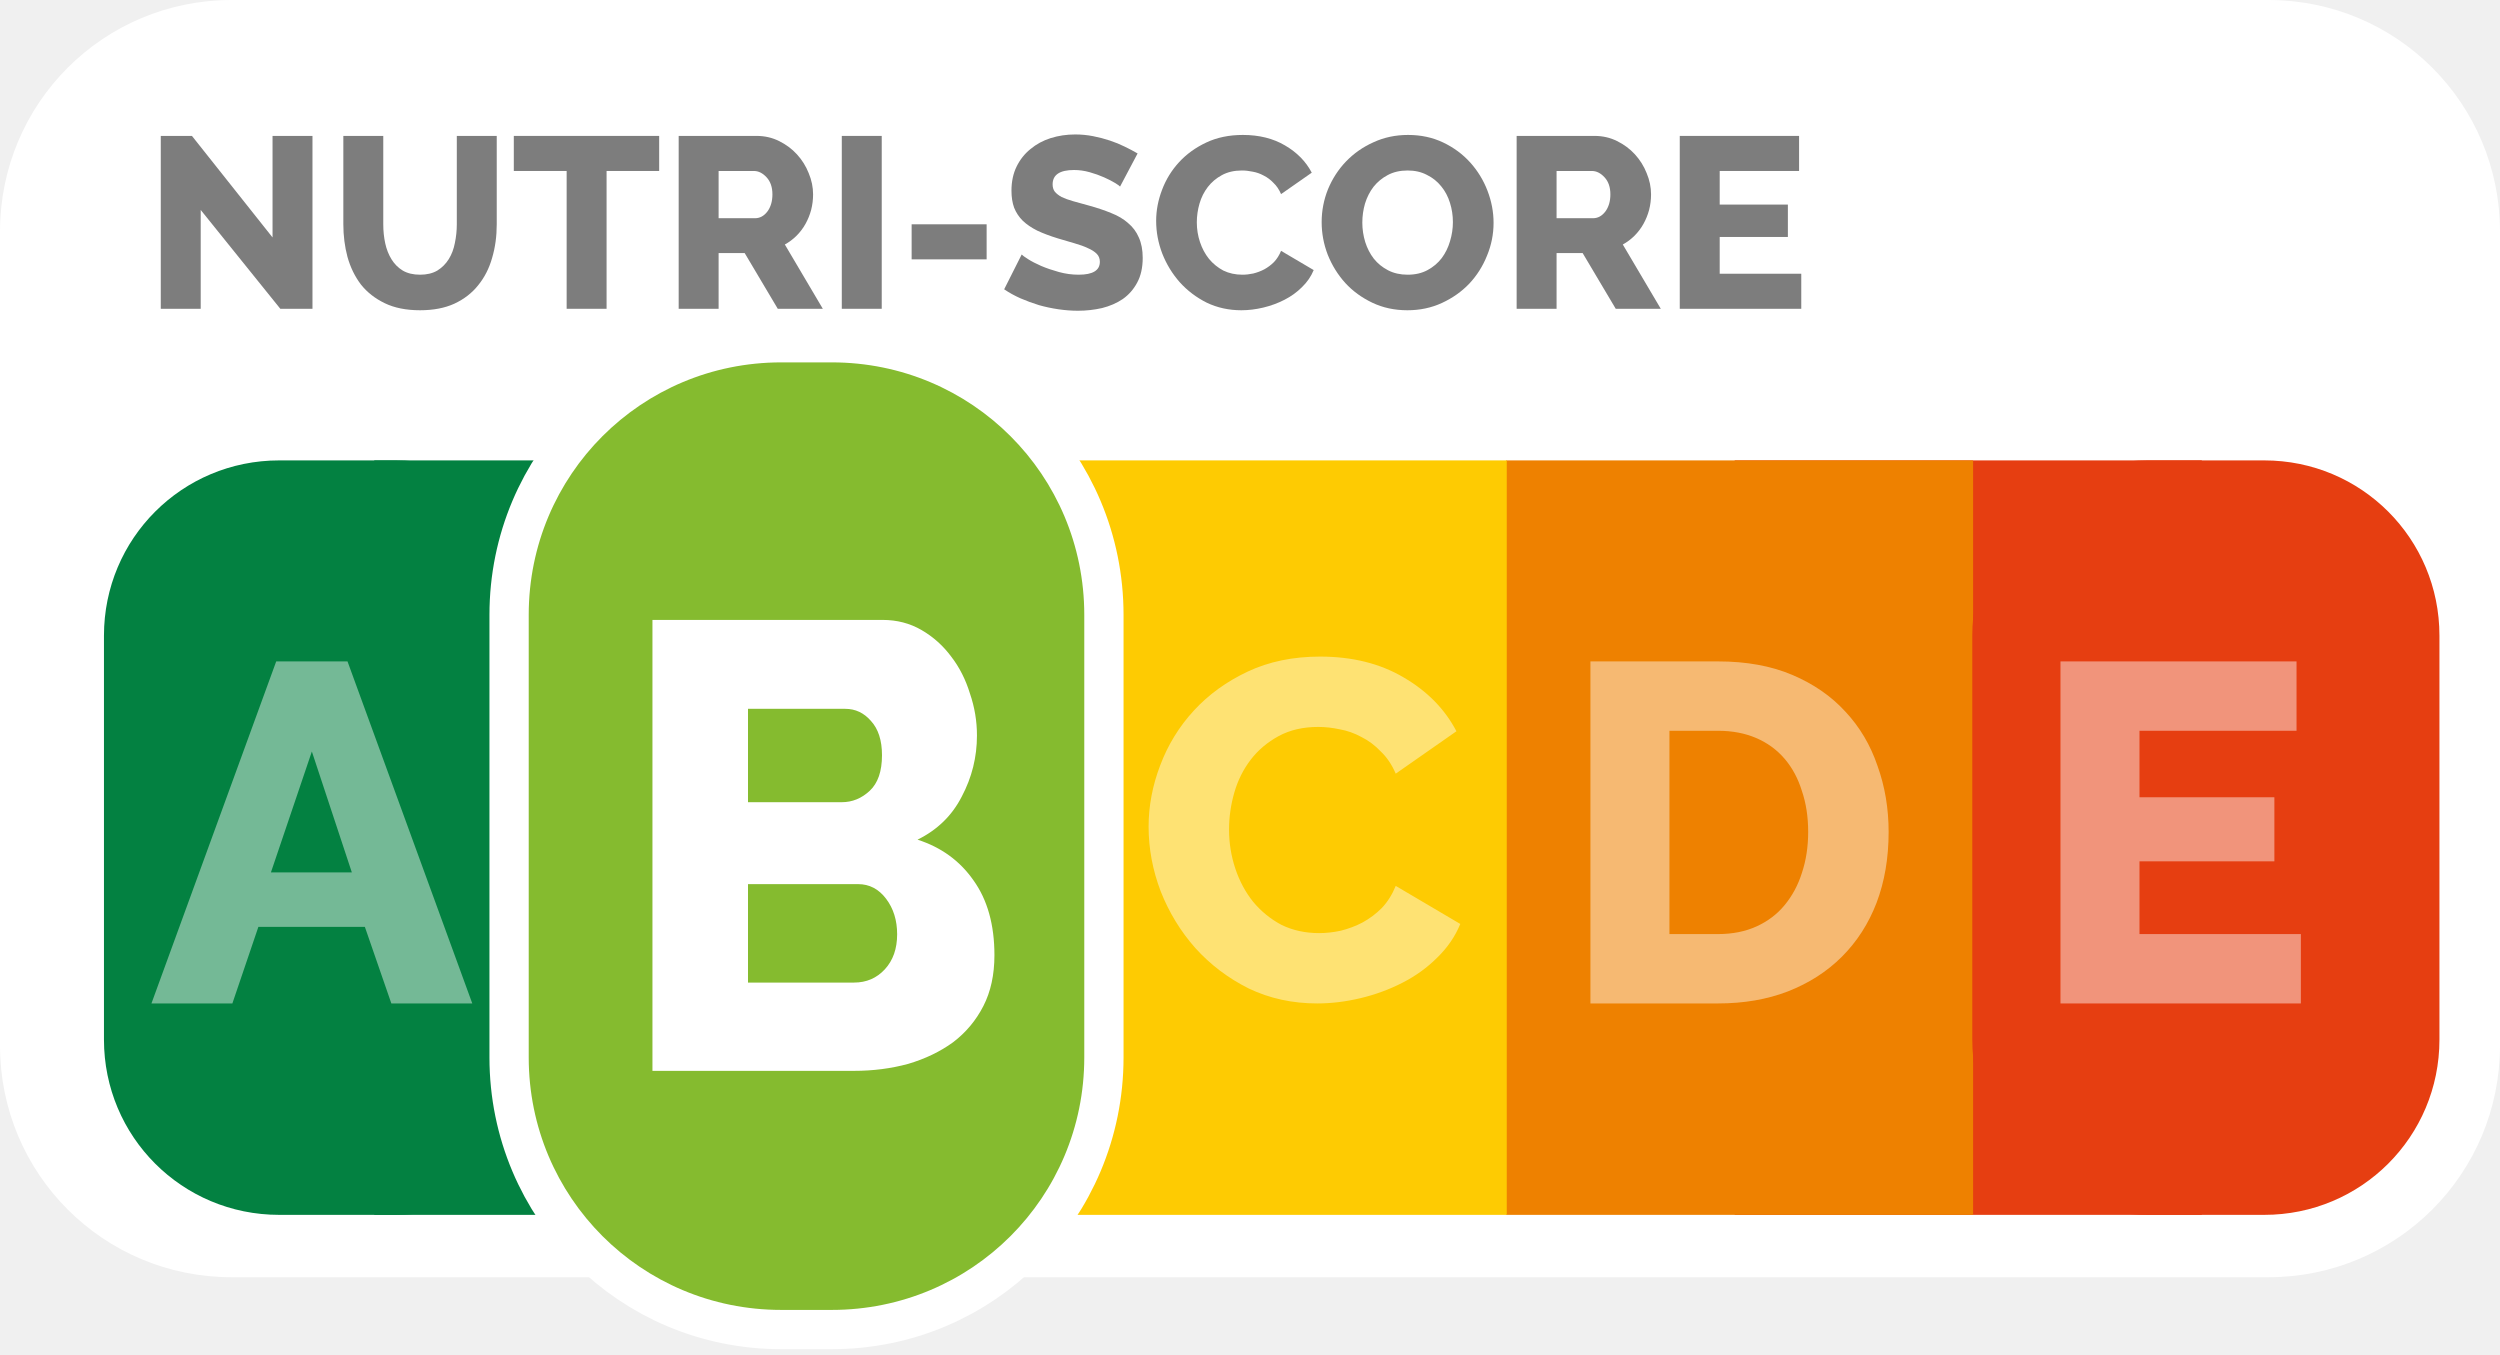
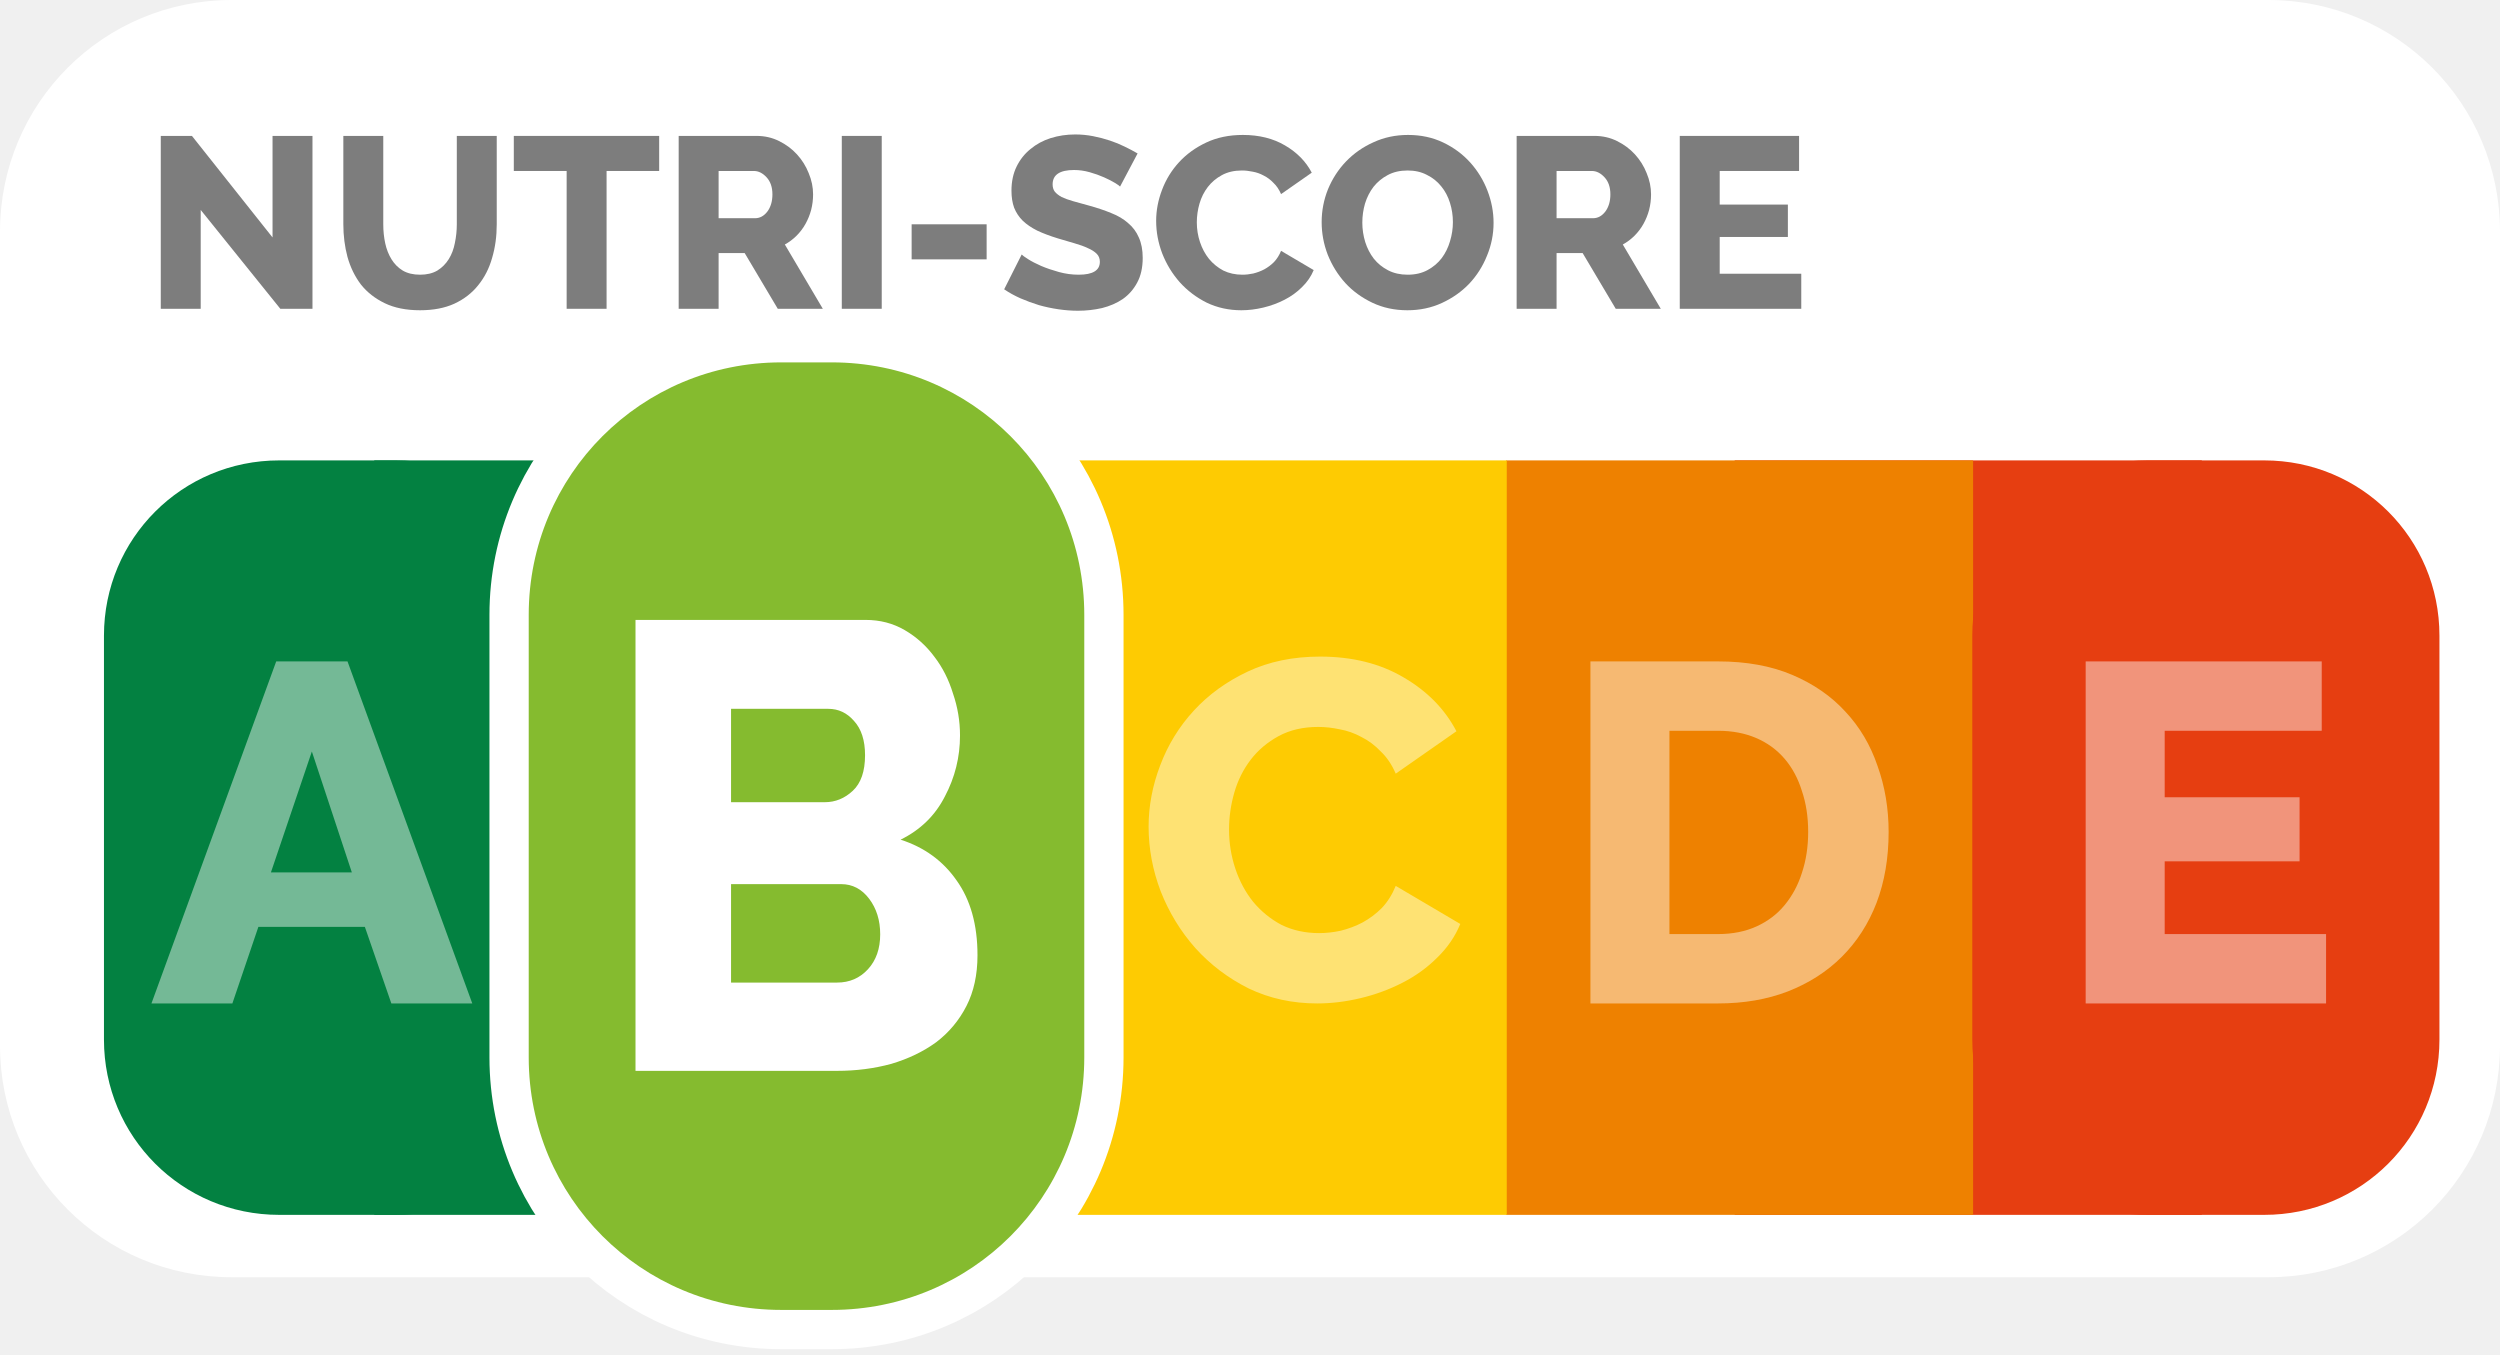
<svg xmlns="http://www.w3.org/2000/svg" width="240" height="130" viewBox="0 0 744.094 1052.362" id="svg4443" version="1.1">
  <defs id="defs4445" />
  <g id="layer1">
    <path style="opacity:1;fill:#ffffff;fill-opacity:1;fill-rule:evenodd;stroke:none;stroke-width:1;stroke-linecap:round;stroke-linejoin:round;stroke-miterlimit:4;stroke-dasharray:none;stroke-dashoffset:0;stroke-opacity:1" d="m -419.315,-3.9161214e-5 1582.724,0 c 99.748,0 180.049,80.302 180.049,180.049 l 0,632.481 c 0,99.747 -80.302,180.049 -180.049,180.049 l -1582.724,0 c -99.747,0 -180.049,-80.302 -180.049,-180.049 l 0,-632.481 c 0,-99.747 80.302,-180.049 180.049,-180.049 z" id="rect5161" />
    <path style="opacity:1;fill:#038141;fill-opacity:1;fill-rule:evenodd;stroke:none;stroke-width:1;stroke-linecap:round;stroke-linejoin:round;stroke-miterlimit:4;stroke-dasharray:none;stroke-dashoffset:0;stroke-opacity:1" d="m -308.515,357.79 363.03,0 0,586.315 -363.03,0 z" id="rect5163" />
    <path style="opacity:1;fill:#e63e11;fill-opacity:1;fill-rule:evenodd;stroke:none;stroke-width:1;stroke-linecap:round;stroke-linejoin:round;stroke-miterlimit:4;stroke-dasharray:none;stroke-dashoffset:0;stroke-opacity:1" d="m 748.698,357.79 363.03,0 0,586.315 -363.03,0 z" id="rect5165" />
    <path style="opacity:1;fill:#038141;fill-opacity:1;fill-rule:evenodd;stroke:none;stroke-width:1;stroke-linecap:round;stroke-linejoin:round;stroke-miterlimit:4;stroke-dasharray:none;stroke-dashoffset:0;stroke-opacity:1" d="m -382.381,357.79 90.648,0 c 75.45,0 136.191,60.741 136.191,136.191 l 0,313.932 c 0,75.45 -60.741,136.191 -136.191,136.191 l -90.648,0 c -75.45,0 -136.191,-60.741 -136.191,-136.191 l 0,-313.932 c 0,-75.45 60.741,-136.191 136.191,-136.191 z" id="rect5167" />
    <path style="opacity:1;fill:#ee8100;fill-opacity:1;fill-rule:evenodd;stroke:none;stroke-width:1;stroke-linecap:round;stroke-linejoin:round;stroke-miterlimit:4;stroke-dasharray:none;stroke-dashoffset:0;stroke-opacity:1" d="m 570.957,357.79 363.03,0 0,586.315 -363.03,0 z" id="rect5169" />
-     <path id="path5600" style="font-style:normal;font-variant:normal;font-weight:800;font-stretch:normal;font-size:medium;line-height:90%;font-family:Raleway;-inkscape-font-specification:'Raleway Ultra-Bold';letter-spacing:0px;word-spacing:0px;fill:#ffffff;fill-opacity:0.446;stroke:none;stroke-width:1px;stroke-linecap:butt;stroke-linejoin:miter;stroke-opacity:1" d="m 636.605,779.804 0,-265.802 99.208,0 q 32.945,0 57.653,10.482 24.708,10.482 41.181,28.452 16.846,17.97 25.083,42.304 8.611,23.96 8.611,51.289 0,30.324 -9.36,55.032 -9.36,24.334 -26.955,41.929 -17.221,17.221 -41.929,26.955 -24.334,9.359 -54.284,9.359 l -99.208,0 z M 805.82,646.529 q 0,-17.595 -4.867,-31.821 -4.492,-14.6 -13.477,-25.083 -8.985,-10.482 -22.088,-16.098 -13.103,-5.615 -29.575,-5.615 l -37.811,0 0,157.984 37.811,0 q 16.847,0 29.95,-5.99 13.103,-5.99 21.713,-16.472 8.985,-10.857 13.477,-25.083 4.867,-14.6 4.867,-31.821 z" />
+     <path id="path5600" style="font-style:normal;font-variant:normal;font-weight:800;font-stretch:normal;font-size:medium;line-height:90%;font-family:Raleway;-inkscape-font-specification:'Raleway Ultra-Bold';letter-spacing:0px;word-spacing:0px;fill:#ffffff;fill-opacity:0.446;stroke:none;stroke-width:1px;stroke-linecap:butt;stroke-linejoin:miter;stroke-opacity:1" d="M 636.604,779.804 V 514.002 h 99.208 q 32.945,0 57.653,10.482 24.708,10.482 41.181,28.452 16.846,17.97 25.083,42.304 8.611,23.96 8.611,51.289 0,30.324 -9.36,55.032 -9.36,24.334 -26.955,41.929 -17.221,17.221 -41.929,26.955 -24.334,9.359 -54.284,9.359 z M 805.819,646.529 q 0,-17.595 -4.867,-31.821 -4.492,-14.6 -13.477,-25.083 -8.985,-10.482 -22.088,-16.098 -13.103,-5.615 -29.575,-5.615 h -37.811 v 157.984 h 37.811 q 16.847,0 29.95,-5.99 13.103,-5.99 21.713,-16.472 8.985,-10.857 13.477,-25.083 4.867,-14.6 4.867,-31.821 z" />
    <path style="opacity:1;fill:#fecb02;fill-opacity:1;fill-rule:evenodd;stroke:none;stroke-width:1;stroke-linecap:round;stroke-linejoin:round;stroke-miterlimit:4;stroke-dasharray:none;stroke-dashoffset:0;stroke-opacity:1" d="m 188.259,357.79 383.321,0 0,586.315 -383.321,0 z" id="rect5175" />
    <path style="opacity:1;fill:#85bb2f;fill-opacity:1;fill-rule:evenodd;stroke:none;stroke-width:1;stroke-linecap:round;stroke-linejoin:round;stroke-miterlimit:4;stroke-dasharray:none;stroke-dashoffset:0;stroke-opacity:1" d="m 206.865,357.79 -363.03,0 0,586.315 363.03,0 z" id="rect5177" />
    <path id="path5595" style="font-style:normal;font-variant:normal;font-weight:800;font-stretch:normal;font-size:medium;line-height:90%;font-family:Raleway;-inkscape-font-specification:'Raleway Ultra-Bold';letter-spacing:0px;word-spacing:0px;fill:#ffffff;fill-opacity:0.446;stroke:none;stroke-width:1px;stroke-linecap:butt;stroke-linejoin:miter;stroke-opacity:1" d="m 293.246,642.411 q 0,-23.96 8.985,-47.545 8.985,-23.96 26.206,-42.678 17.221,-18.718 41.929,-30.324 24.708,-11.605 56.155,-11.605 37.437,0 64.766,16.098 27.703,16.098 41.181,41.929 l -47.171,32.945 q -4.492,-10.482 -11.605,-17.221 -6.739,-7.113 -14.975,-11.231 -8.236,-4.492 -16.847,-5.99 -8.61,-1.872 -16.847,-1.872 -17.595,0 -30.698,7.113 -13.103,7.113 -21.713,18.344 -8.61,11.231 -12.729,25.457 -4.118,14.226 -4.118,28.826 0,15.723 4.867,30.324 4.867,14.6 13.852,25.831 9.359,11.231 22.088,17.97 13.103,6.364 29.201,6.364 8.236,0 16.847,-1.872 8.985,-2.246 16.847,-6.364 8.236,-4.492 14.975,-11.231 6.739,-7.113 10.857,-17.221 l 50.165,29.575 q -5.99,14.6 -17.97,26.206 -11.605,11.605 -26.955,19.467 -15.349,7.862 -32.57,11.98 -17.221,4.118 -33.693,4.118 -28.826,0 -53.16,-11.605 -23.96,-11.98 -41.555,-31.447 -17.221,-19.467 -26.955,-44.176 -9.359,-24.708 -9.359,-50.165 z" />
    <path id="path5592" style="font-style:normal;font-variant:normal;font-weight:800;font-stretch:normal;font-size:medium;line-height:90%;font-family:Raleway;-inkscape-font-specification:'Raleway Ultra-Bold';letter-spacing:0px;word-spacing:0px;fill:#ffffff;fill-opacity:0.446;stroke:none;stroke-width:1px;stroke-linecap:butt;stroke-linejoin:miter;stroke-opacity:1" d="m 154.552,720.902 q 0,17.221 -7.113,29.95 -7.113,12.729 -19.467,21.339 -12.354,8.236 -28.826,12.729 -16.472,4.118 -34.816,4.118 l -129.532,0 0,-265.802 147.876,0 q 13.852,0 25.083,5.99 11.231,5.99 19.093,15.723 7.862,9.359 11.98,21.713 4.492,11.98 4.492,24.708 0,19.093 -9.734,35.939 -9.359,16.847 -28.452,25.457 22.837,6.739 35.94,23.96 13.477,17.221 13.477,44.176 z M 92.033,708.548 q 0,-12.354 -7.113,-20.965 -7.113,-8.61 -17.97,-8.61 l -70.756,0 0,58.027 68.135,0 q 11.98,0 19.842,-7.862 7.862,-7.862 7.862,-20.59 z m -95.839,-132.901 0,55.032 60.273,0 q 10.108,0 17.97,-6.739 7.862,-6.739 7.862,-20.965 0,-13.103 -7.113,-20.216 -6.739,-7.113 -16.472,-7.113 l -62.52,0 z" />
    <path style="opacity:1;fill:#0039ff;fill-opacity:0.63;fill-rule:evenodd;stroke:#ffffff;stroke-width:61.032;stroke-linecap:round;stroke-linejoin:round;stroke-miterlimit:4;stroke-dasharray:none;stroke-dashoffset:0;stroke-opacity:1" d="m 7.726,281.616 39.326,0 c 108.699,0 196.208,87.509 196.208,196.208 l 0,343.941 c 0,108.699 -87.509,196.208 -196.208,196.208 l -39.326,0 c -108.699,0 -196.208,-87.509 -196.208,-196.208 l 0,-343.941 c 0,-108.699 87.509,-196.208 196.208,-196.208 z" id="rect5187" />
    <path id="path5588" style="font-style:normal;font-variant:normal;font-weight:800;font-stretch:normal;font-size:medium;line-height:90%;font-family:Raleway;-inkscape-font-specification:'Raleway Ultra-Bold';letter-spacing:0px;word-spacing:0px;fill:#ffffff;fill-opacity:0.446;stroke:none;stroke-width:1px;stroke-linecap:butt;stroke-linejoin:miter;stroke-opacity:1" d="m -384.712,514.002 55.407,0 96.962,265.802 -62.894,0 -20.59,-59.525 -82.736,0 -20.216,59.525 -62.894,0 96.962,-265.802 z m 58.776,163.974 -31.073,-93.967 -31.821,93.967 62.894,0 z" />
    <path style="opacity:1;fill:#e63e11;fill-opacity:1;fill-rule:evenodd;stroke:none;stroke-width:1;stroke-linecap:round;stroke-linejoin:round;stroke-miterlimit:4;stroke-dasharray:none;stroke-dashoffset:0;stroke-opacity:1" d="m 1069.556,357.79 90.647,0 c 75.45,0 136.192,60.741 136.192,136.191 l 0,313.932 c 0,75.45 -60.742,136.191 -136.192,136.191 l -90.647,0 c -75.45,0 -136.192,-60.741 -136.192,-136.191 l 0,-313.932 c 0,-75.45 60.742,-136.191 136.192,-136.191 z" id="rect5193" />
-     <path id="path5584" style="font-style:normal;font-variant:normal;font-weight:800;font-stretch:normal;font-size:medium;line-height:90%;font-family:Raleway;-inkscape-font-specification:'Raleway Ultra-Bold';letter-spacing:0px;word-spacing:0px;fill:#ffffff;fill-opacity:0.446;stroke:none;stroke-width:1px;stroke-linecap:butt;stroke-linejoin:miter;stroke-opacity:1" d="m 1188.707,725.895 0,53.909 -186.811,0 0,-265.802 183.441,0 0,53.909 -122.044,0 0,51.663 104.824,0 0,49.791 -104.824,0 0,56.53 125.414,0 z" />
+     <path id="path5584" style="font-style:normal;font-variant:normal;font-weight:800;font-stretch:normal;font-size:medium;line-height:90%;font-family:Raleway;-inkscape-font-specification:'Raleway Ultra-Bold';letter-spacing:0px;word-spacing:0px;fill:#ffffff;fill-opacity:0.446;stroke:none;stroke-width:1px;stroke-linecap:butt;stroke-linejoin:miter;stroke-opacity:1" d="m 1208.285,725.895 v 53.909 H 1021.474 V 514.002 h 183.441 v 53.909 h -122.044 v 51.663 h 104.824 v 49.791 h -104.824 v 56.53 z" />
    <path style="opacity:1;fill:#85bb2f;fill-opacity:1;fill-rule:evenodd;stroke:none;stroke-width:15.945;stroke-linecap:round;stroke-linejoin:round;stroke-miterlimit:4;stroke-dasharray:none;stroke-dashoffset:0;stroke-opacity:1" d="m 7.726,281.616 39.326,0 c 108.699,0 196.208,87.509 196.208,196.208 l 0,343.941 c 0,108.699 -87.509,196.208 -196.208,196.208 l -39.326,0 c -108.699,0 -196.208,-87.509 -196.208,-196.208 l 0,-343.941 c 0,-108.699 87.509,-196.208 196.208,-196.208 z" id="rect5199" />
-     <path id="path5580" style="font-style:normal;font-variant:normal;font-weight:800;font-stretch:normal;font-size:medium;line-height:90%;font-family:Raleway;-inkscape-font-specification:'Raleway Ultra-Bold';letter-spacing:0px;word-spacing:0px;fill:#ffffff;fill-opacity:1;stroke:none;stroke-width:1px;stroke-linecap:butt;stroke-linejoin:miter;stroke-opacity:1" d="m 173.439,742.361 q 0,22.704 -8.602,39.486 -8.602,16.781 -23.543,28.134 -14.941,10.859 -34.862,16.782 -19.921,5.429 -42.106,5.429 l -156.652,0 0,-350.438 178.837,0 q 16.752,0 30.334,7.897 13.583,7.897 23.09,20.73 9.508,12.339 14.488,28.627 5.433,15.794 5.433,32.576 0,25.172 -11.772,47.383 -11.319,22.211 -34.409,33.563 27.618,8.884 43.464,31.589 16.299,22.704 16.299,58.242 z M 97.83,726.073 q 0,-16.288 -8.602,-27.64 -8.602,-11.352 -21.732,-11.352 l -85.57,0 0,76.504 82.401,0 q 14.488,0 23.996,-10.365 9.508,-10.365 9.508,-27.147 z m -115.904,-175.219 0,72.555 72.893,0 q 12.224,0 21.732,-8.884 9.508,-8.884 9.508,-27.64 0,-17.275 -8.602,-26.653 -8.15,-9.378 -19.921,-9.378 l -75.609,0 z" />
+     <path id="path5580" style="font-style:normal;font-variant:normal;font-weight:800;font-stretch:normal;font-size:medium;line-height:90%;font-family:Raleway;-inkscape-font-specification:'Raleway Ultra-Bold';letter-spacing:0px;word-spacing:0px;fill:#ffffff;fill-opacity:1;stroke:none;stroke-width:1px;stroke-linecap:butt;stroke-linejoin:miter;stroke-opacity:1" d="m 160.272,742.361 q 0,22.704 -8.602,39.486 -8.602,16.781 -23.543,28.134 -14.941,10.859 -34.862,16.782 -19.921,5.429 -42.106,5.429 H -105.494 V 481.753 H 73.343 q 16.752,0 30.334,7.897 13.583,7.897 23.09,20.73 9.508,12.339 14.488,28.627 5.433,15.794 5.433,32.576 0,25.172 -11.772,47.383 -11.319,22.211 -34.409,33.563 27.618,8.884 43.464,31.589 16.299,22.704 16.299,58.242 z M 84.662,726.073 q 0,-16.288 -8.602,-27.64 -8.602,-11.352 -21.732,-11.352 H -31.242 v 76.504 h 82.401 q 14.488,0 23.996,-10.365 9.508,-10.365 9.508,-27.147 z M -31.242,550.854 v 72.555 h 72.893 q 12.224,0 21.732,-8.884 9.508,-8.884 9.508,-27.64 0,-17.275 -8.602,-26.653 -8.15,-9.378 -19.921,-9.378 z" />
    <path id="path5557" style="font-style:normal;font-variant:normal;font-weight:800;font-stretch:normal;font-size:medium;line-height:90%;font-family:Raleway;-inkscape-font-specification:'Raleway Ultra-Bold';letter-spacing:0px;word-spacing:0px;fill:#7d7d7d;fill-opacity:1;stroke:none;stroke-width:1px;stroke-linecap:butt;stroke-linejoin:miter;stroke-opacity:1" d="m -443.389,163.147 0,76.826 -31.033,0 0,-134.351 24.221,0 62.634,78.908 0,-78.908 31.033,0 0,134.351 -24.978,0 -61.877,-76.826 z" />
    <path id="path5559" style="font-style:normal;font-variant:normal;font-weight:800;font-stretch:normal;font-size:medium;line-height:90%;font-family:Raleway;-inkscape-font-specification:'Raleway Ultra-Bold';letter-spacing:0px;word-spacing:0px;fill:#7d7d7d;fill-opacity:1;stroke:none;stroke-width:1px;stroke-linecap:butt;stroke-linejoin:miter;stroke-opacity:1" d="m -272.94,213.482 q 7.948,0 13.435,-3.217 5.488,-3.406 8.894,-8.894 3.406,-5.488 4.731,-12.489 1.514,-7.191 1.514,-14.57 l 0,-68.689 31.033,0 0,68.689 q 0,14.003 -3.595,26.113 -3.406,12.111 -10.786,21.193 -7.191,9.083 -18.544,14.381 -11.164,5.109 -26.681,5.109 -16.084,0 -27.438,-5.488 -11.354,-5.488 -18.544,-14.57 -7.001,-9.272 -10.408,-21.383 -3.217,-12.111 -3.217,-25.356 l 0,-68.689 31.033,0 0,68.689 q 0,7.758 1.514,14.76 1.514,7.001 4.92,12.489 3.406,5.488 8.704,8.704 5.488,3.217 13.435,3.217 z" />
    <path id="path5561" style="font-style:normal;font-variant:normal;font-weight:800;font-stretch:normal;font-size:medium;line-height:90%;font-family:Raleway;-inkscape-font-specification:'Raleway Ultra-Bold';letter-spacing:0px;word-spacing:0px;fill:#7d7d7d;fill-opacity:1;stroke:none;stroke-width:1px;stroke-linecap:butt;stroke-linejoin:miter;stroke-opacity:1" d="m -87.102,132.871 -40.873,0 0,107.102 -31.033,0 0,-107.102 -41.062,0 0,-27.249 112.968,0 0,27.249 z" />
    <path id="path5563" style="font-style:normal;font-variant:normal;font-weight:800;font-stretch:normal;font-size:medium;line-height:90%;font-family:Raleway;-inkscape-font-specification:'Raleway Ultra-Bold';letter-spacing:0px;word-spacing:0px;fill:#7d7d7d;fill-opacity:1;stroke:none;stroke-width:1px;stroke-linecap:butt;stroke-linejoin:miter;stroke-opacity:1" d="m -71.946,239.973 0,-134.351 60.553,0 q 9.461,0 17.409,3.974 8.137,3.974 14.003,10.408 5.866,6.434 9.083,14.57 3.406,8.137 3.406,16.463 0,6.244 -1.514,12.111 -1.514,5.677 -4.352,10.786 -2.838,5.109 -7.001,9.272 -3.974,3.974 -9.083,6.812 l 29.519,49.956 -35.007,0 -25.735,-43.333 -20.247,0 0,43.333 -31.033,0 z m 31.033,-70.392 28.384,0 q 5.487,0 9.461,-5.109 3.974,-5.298 3.974,-13.435 0,-8.326 -4.541,-13.246 -4.541,-4.92 -9.84,-4.92 l -27.438,0 0,36.71 z" />
    <path id="path5565" style="font-style:normal;font-variant:normal;font-weight:800;font-stretch:normal;font-size:medium;line-height:90%;font-family:Raleway;-inkscape-font-specification:'Raleway Ultra-Bold';letter-spacing:0px;word-spacing:0px;fill:#7d7d7d;fill-opacity:1;stroke:none;stroke-width:1px;stroke-linecap:butt;stroke-linejoin:miter;stroke-opacity:1" d="m 54.821,239.973 0,-134.351 31.033,0 0,134.351 -31.033,0 z" />
    <path id="path5567" style="font-style:normal;font-variant:normal;font-weight:800;font-stretch:normal;font-size:medium;line-height:90%;font-family:Raleway;-inkscape-font-specification:'Raleway Ultra-Bold';letter-spacing:0px;word-spacing:0px;fill:#7d7d7d;fill-opacity:1;stroke:none;stroke-width:1px;stroke-linecap:butt;stroke-linejoin:miter;stroke-opacity:1" d="m 109.088,201.56 0,-27.249 58.282,0 0,27.249 -58.282,0 z" />
    <path id="path5569" style="font-style:normal;font-variant:normal;font-weight:800;font-stretch:normal;font-size:medium;line-height:90%;font-family:Raleway;-inkscape-font-specification:'Raleway Ultra-Bold';letter-spacing:0px;word-spacing:0px;fill:#7d7d7d;fill-opacity:1;stroke:none;stroke-width:1px;stroke-linecap:butt;stroke-linejoin:miter;stroke-opacity:1" d="m 271.069,144.982 q -0.568,-0.757 -3.974,-2.838 -3.406,-2.081 -8.515,-4.352 -5.109,-2.271 -11.164,-3.974 -6.055,-1.703 -12.111,-1.703 -16.652,0 -16.652,11.164 0,3.406 1.703,5.677 1.892,2.271 5.298,4.163 3.595,1.703 8.894,3.217 5.298,1.514 12.3,3.406 9.651,2.649 17.409,5.866 7.758,3.028 13.057,7.758 5.488,4.541 8.326,11.164 3.028,6.623 3.028,15.895 0,11.354 -4.352,19.301 -4.163,7.758 -11.164,12.678 -7.001,4.731 -16.084,7.001 -9.083,2.081 -18.733,2.081 -7.38,0 -15.138,-1.135 -7.758,-1.135 -15.138,-3.217 -7.38,-2.271 -14.381,-5.298 -6.812,-3.028 -12.678,-7.001 l 13.624,-27.059 q 0.757,0.946 4.92,3.595 4.163,2.649 10.218,5.298 6.244,2.649 13.814,4.731 7.569,2.081 15.327,2.081 16.463,0 16.463,-10.029 0,-3.785 -2.46,-6.245 -2.46,-2.46 -6.812,-4.352 -4.352,-2.081 -10.408,-3.785 -5.866,-1.703 -12.867,-3.784 -9.272,-2.838 -16.084,-6.055 -6.812,-3.406 -11.354,-7.758 -4.352,-4.352 -6.623,-10.029 -2.081,-5.677 -2.081,-13.246 0,-10.597 3.974,-18.733 3.974,-8.137 10.786,-13.624 6.812,-5.677 15.706,-8.515 9.083,-2.838 19.112,-2.838 7.001,0 13.813,1.325 6.812,1.325 13.057,3.406 6.244,2.081 11.543,4.731 5.488,2.649 10.029,5.298 l -13.624,25.735 z" />
    <path id="path5571" style="font-style:normal;font-variant:normal;font-weight:800;font-stretch:normal;font-size:medium;line-height:90%;font-family:Raleway;-inkscape-font-specification:'Raleway Ultra-Bold';letter-spacing:0px;word-spacing:0px;fill:#7d7d7d;fill-opacity:1;stroke:none;stroke-width:1px;stroke-linecap:butt;stroke-linejoin:miter;stroke-opacity:1" d="m 299.119,171.663 q 0,-12.111 4.541,-24.032 4.541,-12.111 13.246,-21.572 8.704,-9.461 21.193,-15.327 12.489,-5.866 28.384,-5.866 18.923,0 32.736,8.137 14.003,8.137 20.815,21.193 l -23.843,16.652 q -2.271,-5.298 -5.866,-8.704 -3.406,-3.595 -7.569,-5.677 -4.163,-2.271 -8.515,-3.028 -4.352,-0.946 -8.515,-0.946 -8.894,0 -15.517,3.595 -6.623,3.595 -10.975,9.272 -4.352,5.677 -6.434,12.867 -2.081,7.191 -2.081,14.57 0,7.948 2.46,15.327 2.46,7.38 7.001,13.057 4.731,5.677 11.164,9.083 6.623,3.217 14.76,3.217 4.163,0 8.515,-0.946 4.541,-1.135 8.515,-3.217 4.163,-2.271 7.569,-5.677 3.406,-3.595 5.488,-8.704 l 25.356,14.949 q -3.028,7.38 -9.083,13.246 -5.866,5.866 -13.624,9.84 -7.758,3.974 -16.463,6.055 -8.704,2.082 -17.03,2.082 -14.57,0 -26.87,-5.866 -12.111,-6.055 -21.004,-15.895 -8.704,-9.84 -13.624,-22.329 -4.731,-12.489 -4.731,-25.356 z" />
    <path id="path5573" style="font-style:normal;font-variant:normal;font-weight:800;font-stretch:normal;font-size:medium;line-height:90%;font-family:Raleway;-inkscape-font-specification:'Raleway Ultra-Bold';letter-spacing:0px;word-spacing:0px;fill:#7d7d7d;fill-opacity:1;stroke:none;stroke-width:1px;stroke-linecap:butt;stroke-linejoin:miter;stroke-opacity:1" d="m 494.342,241.109 q -14.949,0 -27.249,-5.866 -12.3,-5.866 -21.004,-15.327 -8.704,-9.651 -13.624,-21.95 -4.731,-12.3 -4.731,-25.356 0,-13.246 4.92,-25.546 5.109,-12.3 14.003,-21.572 9.083,-9.461 21.383,-14.949 12.3,-5.677 26.87,-5.677 14.949,0 27.249,5.866 12.3,5.866 21.004,15.517 8.704,9.651 13.435,21.95 4.731,12.3 4.731,24.978 0,13.246 -5.109,25.546 -4.92,12.3 -13.814,21.761 -8.894,9.272 -21.193,14.949 -12.3,5.677 -26.87,5.677 z M 459.335,172.987 q 0,7.758 2.271,15.138 2.271,7.191 6.623,12.867 4.541,5.677 11.164,9.083 6.623,3.406 15.138,3.406 8.894,0 15.517,-3.595 6.623,-3.595 10.975,-9.272 4.352,-5.866 6.434,-13.057 2.271,-7.38 2.271,-14.949 0,-7.758 -2.271,-14.949 -2.271,-7.38 -6.812,-12.867 -4.541,-5.677 -11.164,-8.894 -6.434,-3.406 -14.949,-3.406 -8.894,0 -15.517,3.595 -6.434,3.406 -10.975,9.083 -4.352,5.677 -6.623,13.057 -2.081,7.191 -2.081,14.76 z" />
    <path id="path5575" style="font-style:normal;font-variant:normal;font-weight:800;font-stretch:normal;font-size:medium;line-height:90%;font-family:Raleway;-inkscape-font-specification:'Raleway Ultra-Bold';letter-spacing:0px;word-spacing:0px;fill:#7d7d7d;fill-opacity:1;stroke:none;stroke-width:1px;stroke-linecap:butt;stroke-linejoin:miter;stroke-opacity:1" d="m 579.26,239.973 0,-134.351 60.553,0 q 9.461,0 17.409,3.974 8.137,3.974 14.003,10.408 5.866,6.434 9.083,14.57 3.406,8.137 3.406,16.463 0,6.244 -1.514,12.111 -1.514,5.677 -4.352,10.786 -2.838,5.109 -7.001,9.272 -3.974,3.974 -9.083,6.812 l 29.519,49.956 -35.007,0 -25.735,-43.333 -20.247,0 0,43.333 -31.033,0 z m 31.033,-70.392 28.384,0 q 5.488,0 9.461,-5.109 3.974,-5.298 3.974,-13.435 0,-8.326 -4.541,-13.246 -4.541,-4.92 -9.84,-4.92 l -27.438,0 0,36.71 z" />
    <path id="path5577" style="font-style:normal;font-variant:normal;font-weight:800;font-stretch:normal;font-size:medium;line-height:90%;font-family:Raleway;-inkscape-font-specification:'Raleway Ultra-Bold';letter-spacing:0px;word-spacing:0px;fill:#7d7d7d;fill-opacity:1;stroke:none;stroke-width:1px;stroke-linecap:butt;stroke-linejoin:miter;stroke-opacity:1" d="m 800.451,212.725 0,27.249 -94.424,0 0,-134.351 92.721,0 0,27.249 -61.688,0 0,26.113 52.983,0 0,25.167 -52.983,0 0,28.573 63.391,0 z" />
  </g>
</svg>
